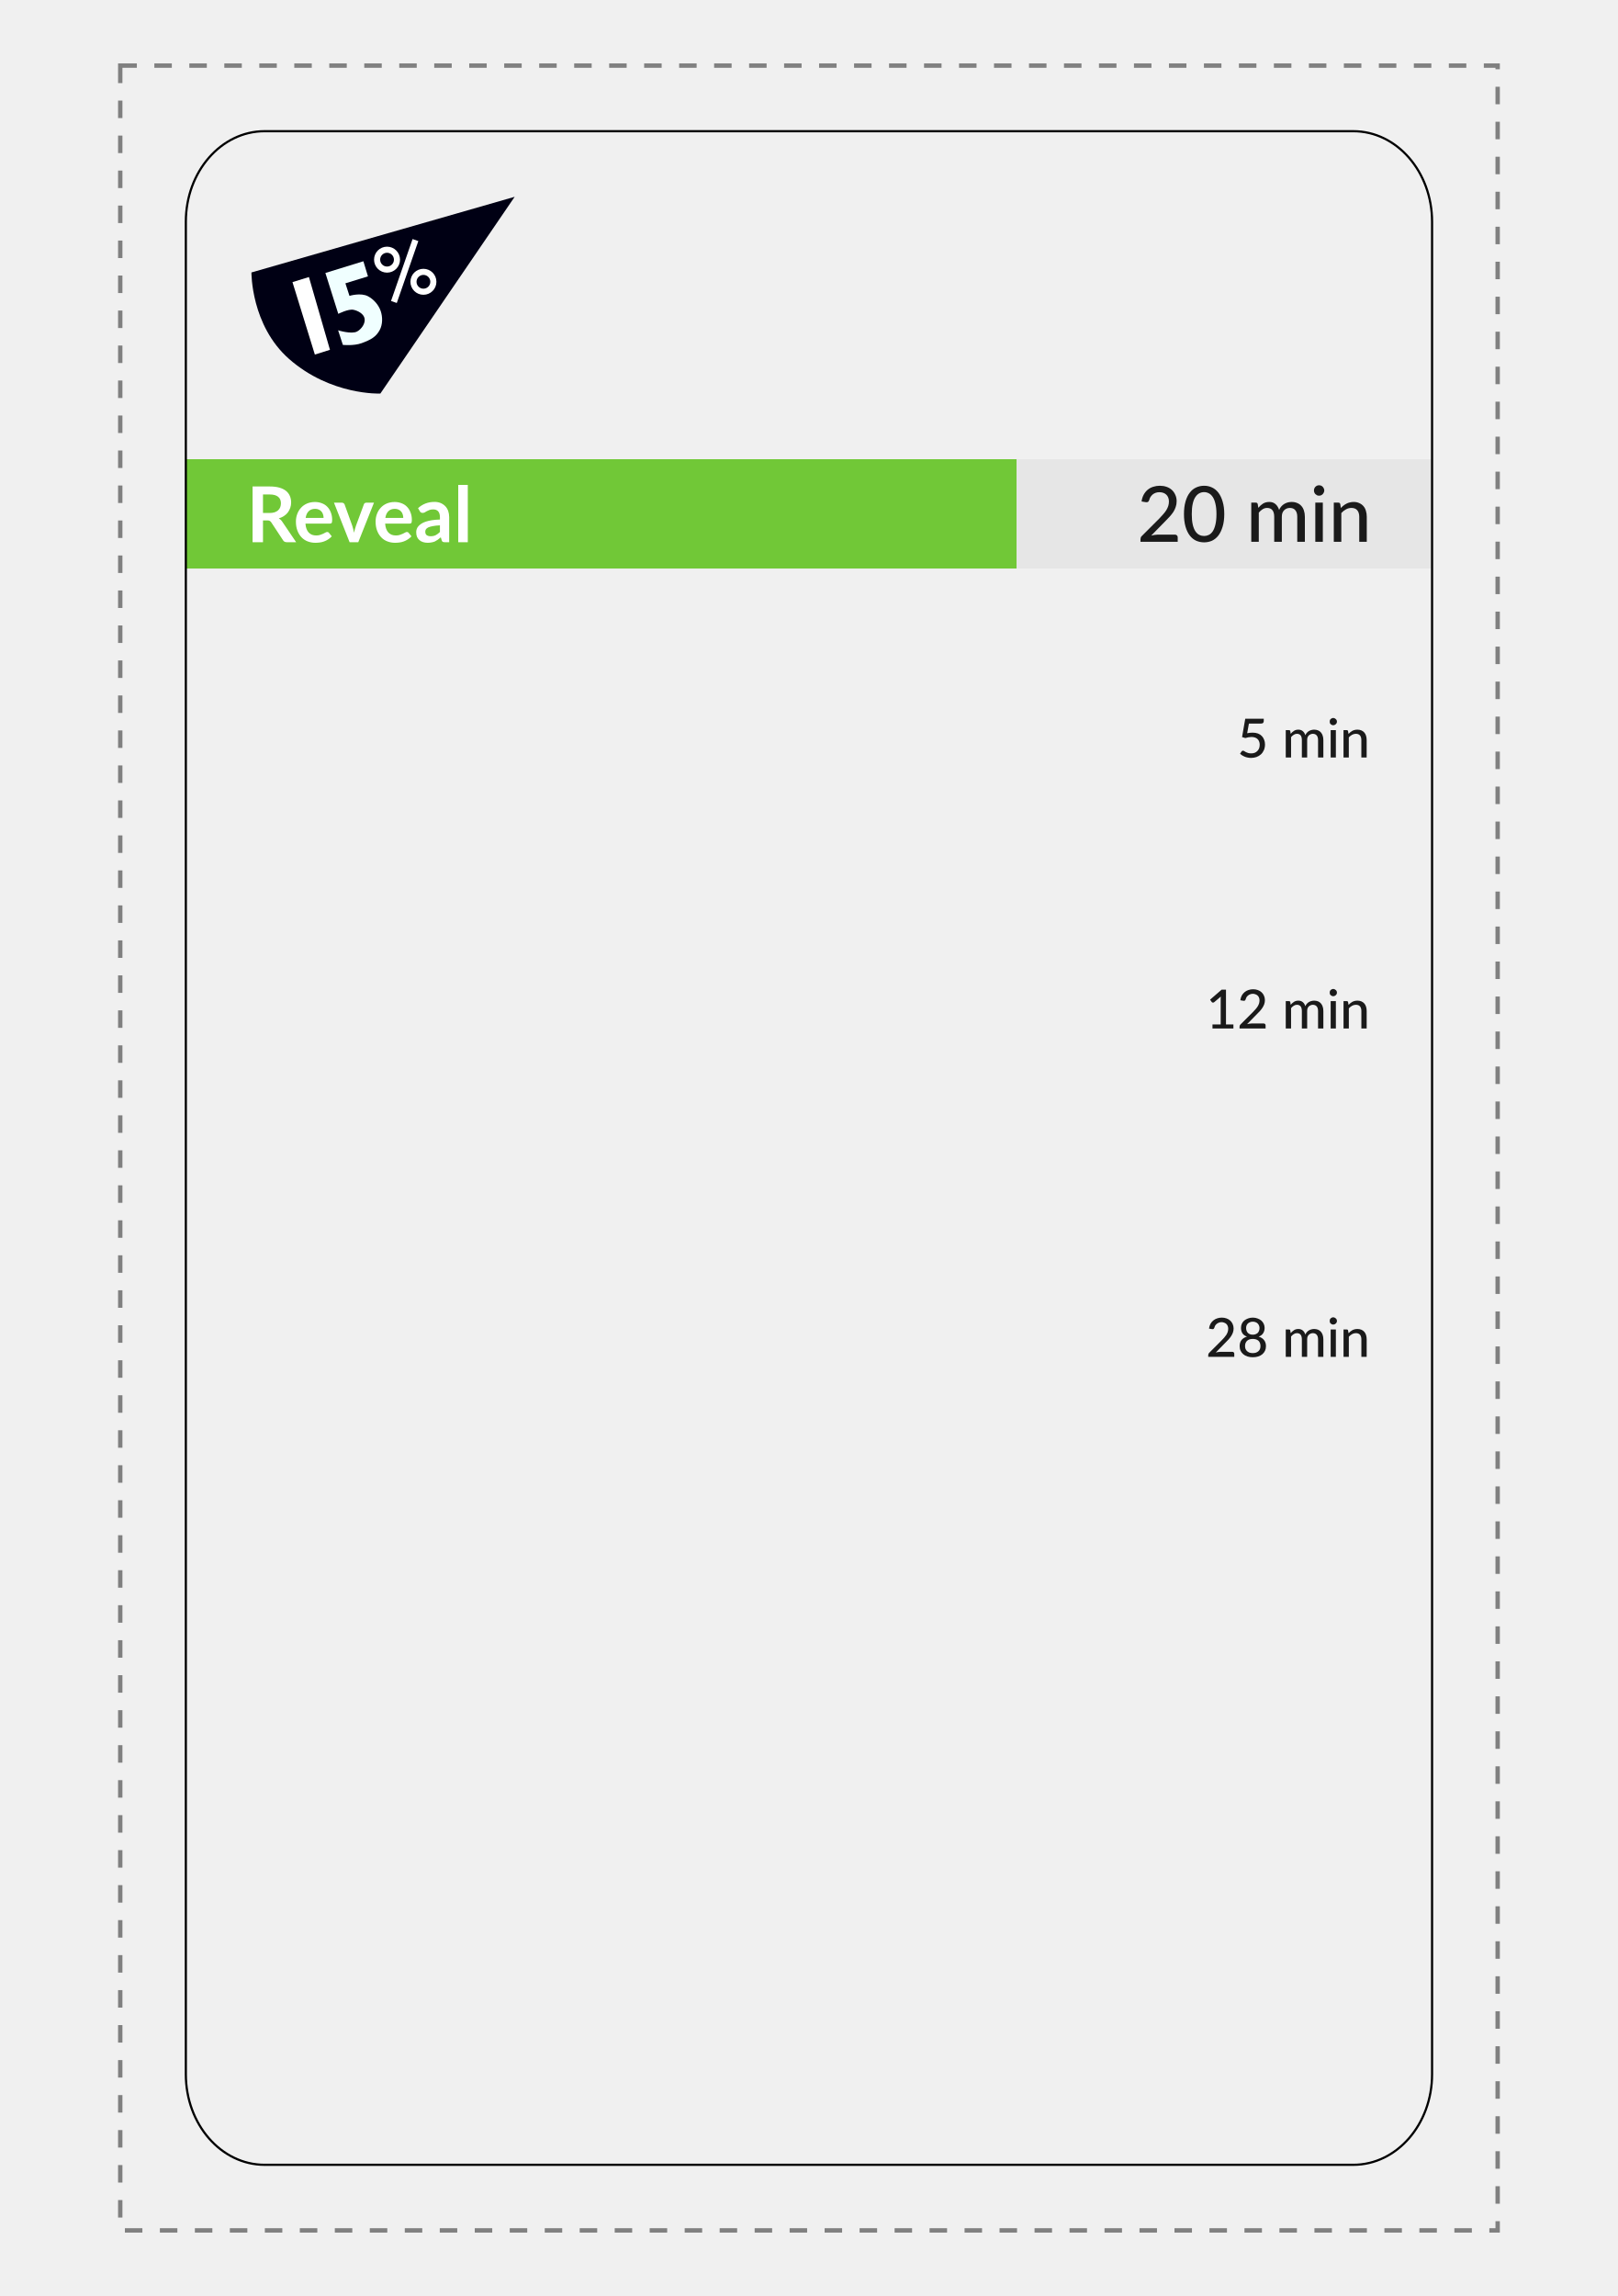
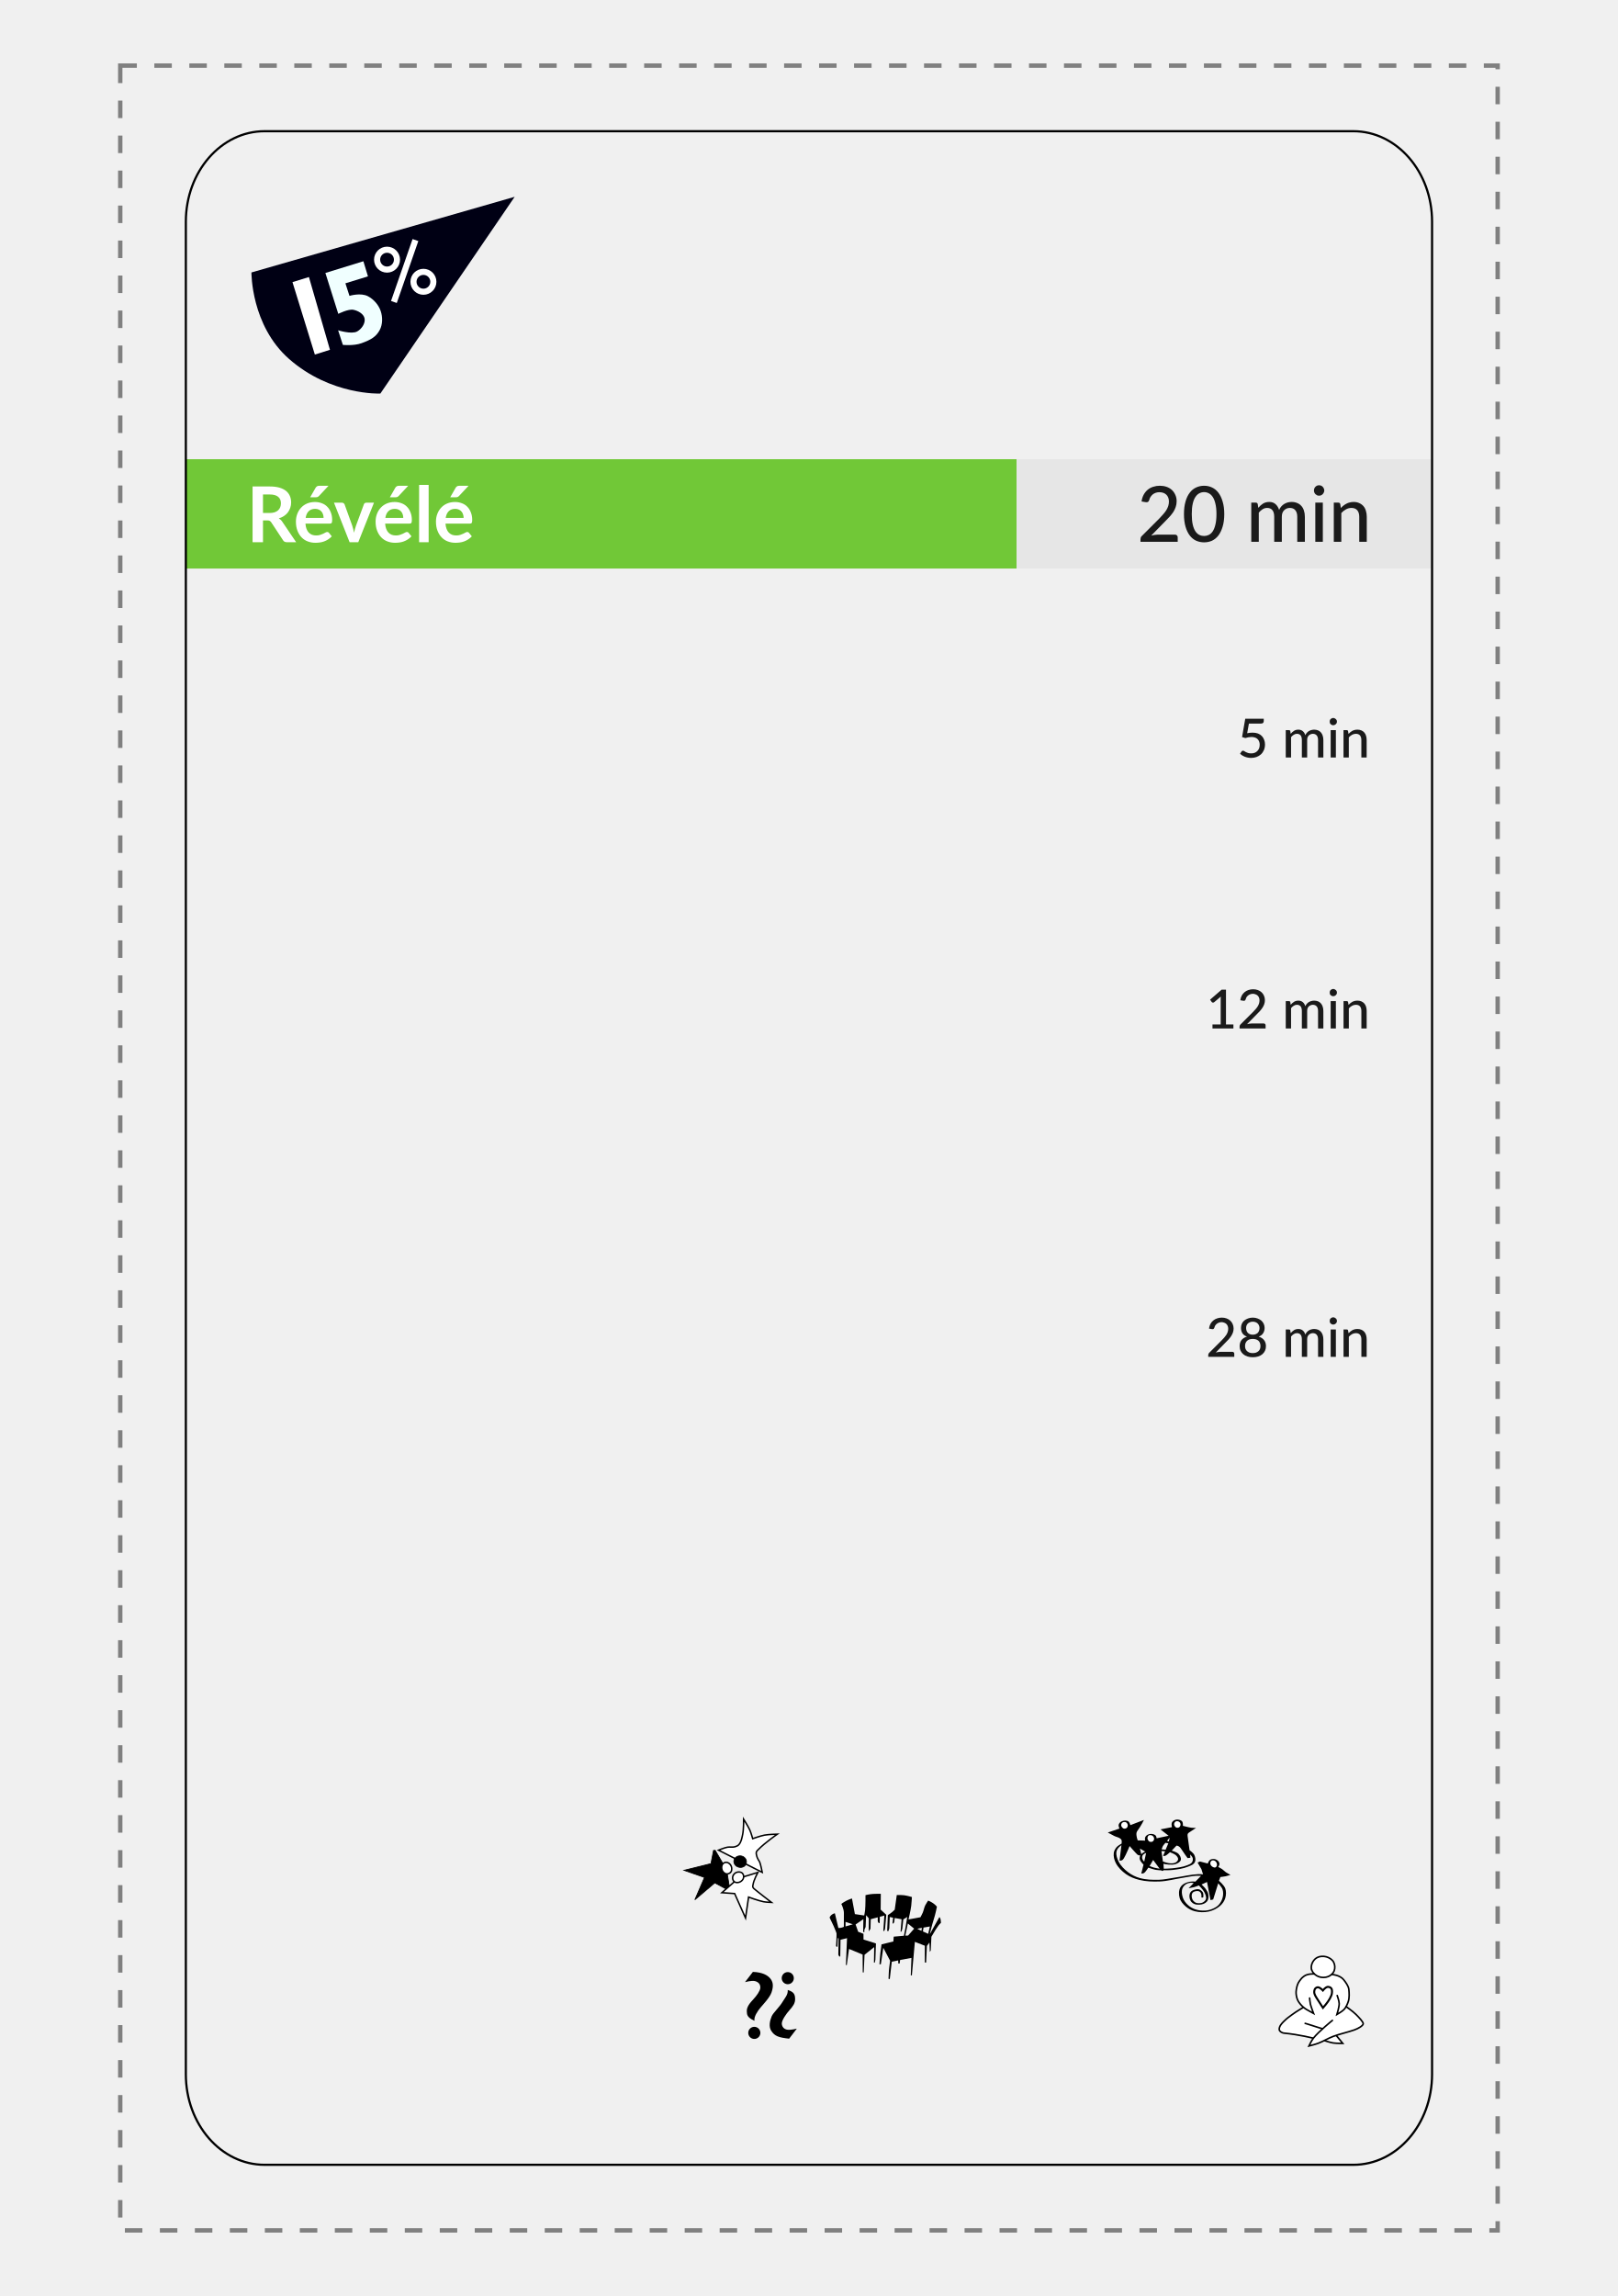
<svg xmlns="http://www.w3.org/2000/svg" xmlns:xlink="http://www.w3.org/1999/xlink" width="74mm" height="105mm" viewBox="0 0 262.205 372.047" id="svg2" version="1.1" enable-background="new">
  <defs id="defs4" />
  <g id="layer1" transform="translate(0,-680.315)" style="display:inline">
    <path style="fill:none;fill-rule:evenodd;stroke:#808080;stroke-width:0.709;stroke-linecap:butt;stroke-linejoin:miter;stroke-miterlimit:4;stroke-dasharray:2.835, 2.835;stroke-dashoffset:0;stroke-opacity:1" d="m 19.488,690.945 0,350.787 223.228,0 0,-350.787 z" id="path3350" transform="translate(4.3385302e-7,8.6660179e-6)" />
  </g>
  <g id="layer2" style="display:inline">
    <path style="fill:none;fill-opacity:1;stroke:none;stroke-width:0.709;stroke-miterlimit:4;stroke-dasharray:2.835, 2.835;stroke-dashoffset:0;stroke-opacity:1" d="m 42.884,21.259 c -7.071,0 -12.766,6.545 -12.766,14.674 l 0,38.477 201.969,0 0,-38.477 c 0,-8.129 -5.692,-14.674 -12.764,-14.674 l -176.439,0 z" id="rect4195-3" />
  </g>
  <g id="layer8" style="display:inline">
    <rect style="display:inline;fill:#71c837;fill-opacity:1;stroke:none;stroke-width:1;stroke-miterlimit:4;stroke-dasharray:none;stroke-dashoffset:0;stroke-opacity:1" id="rect4178" width="134.646" height="17.717" x="30.118" y="74.409" />
    <text xml:space="preserve" style="font-style:normal;font-weight:normal;line-height:0%;font-family:sans-serif;letter-spacing:0px;word-spacing:0px;display:inline;fill:#000000;fill-opacity:1;stroke:none;stroke-width:1px;stroke-linecap:butt;stroke-linejoin:miter;stroke-opacity:1" x="39.935" y="87.861" id="text4180">
-       <tspan id="tspan4182" x="39.935" y="87.861" style="font-style:normal;font-variant:normal;font-weight:bold;font-stretch:normal;font-size:12.5px;line-height:1.25;font-family:Lato;-inkscape-font-specification:'Lato Bold';fill:#ffffff">Reveal</tspan>
+       <tspan id="tspan4182" x="39.935" y="87.861" style="font-style:normal;font-variant:normal;font-weight:bold;font-stretch:normal;font-size:12.5px;line-height:1.25;font-family:Lato;-inkscape-font-specification:'Lato Bold';fill:#ffffff">Révélé</tspan>
    </text>
    <rect y="74.409" x="164.764" height="17.717" width="67.323" id="rect4191" style="display:inline;fill:#e6e6e6;fill-opacity:1;stroke:none;stroke-width:1;stroke-miterlimit:4;stroke-dasharray:none;stroke-dashoffset:0;stroke-opacity:1" />
    <text xml:space="preserve" style="font-style:normal;font-weight:normal;line-height:0%;font-family:sans-serif;letter-spacing:0px;word-spacing:0px;fill:#1a1a1a;fill-opacity:1;stroke:none;stroke-width:1px;stroke-linecap:butt;stroke-linejoin:miter;stroke-opacity:1" x="184.268" y="87.79" id="text4193">
      <tspan id="tspan4195" x="184.268" y="87.79" style="font-style:normal;font-variant:normal;font-weight:500;font-stretch:normal;font-size:12.5px;line-height:1.25;font-family:Lato;-inkscape-font-specification:'Lato Medium';fill:#1a1a1a">20 min</tspan>
    </text>
  </g>
  <g id="layer7">
    <path style="fill:none;fill-rule:evenodd;stroke:none;stroke-width:1px;stroke-linecap:butt;stroke-linejoin:miter;stroke-opacity:1" d="m 99.213,31.89 0,31.89 122.244,0 0,-31.89 z" id="path4300" />
    <flowRoot xml:space="preserve" style="font-style:normal;font-weight:normal;line-height:0.01%;font-family:sans-serif;text-align:end;letter-spacing:0px;word-spacing:0px;text-anchor:end;fill:#000000;fill-opacity:1;stroke:none;stroke-width:1px;stroke-linecap:butt;stroke-linejoin:miter;stroke-opacity:1" id="flowRoot4271" transform="translate(0,6.827254)">
      <flowRegion id="flowRegion4273">
        <use x="0" y="0" xlink:href="#path4300" id="use4275" width="100%" height="100%" />
      </flowRegion>
      <flowPara style="font-style:normal;font-variant:normal;font-weight:bold;font-stretch:normal;font-size:13.375px;line-height:1.25;font-family:Roboto;-inkscape-font-specification:'Roboto Bold';text-align:end;text-anchor:end" id="flowPara4277">15% Solutions</flowPara>
    </flowRoot>
  </g>
  <g id="layer6" style="display:inline">
    <path style="fill:none;fill-rule:evenodd;stroke:none;stroke-width:1px;stroke-linecap:butt;stroke-linejoin:miter;stroke-opacity:1" d="m 40.748,31.89 0,31.89 53.15,0 0,-31.89 z" id="path4213" />
    <g transform="matrix(1.645568,0,0,1.645568,-76.35134,-224.4666)" id="layer5-3">
      <g id="g903">
        <path style="fill:#000014;fill-opacity:1;stroke:none;stroke-width:0.265px;stroke-linecap:butt;stroke-linejoin:miter;stroke-opacity:1" d="M 71.161,163.236 97.086,155.786 83.856,175.163 c 0,0 -4.877,0.206 -8.987,-3.408 -3.76,-3.306 -3.708,-8.519 -3.708,-8.519 z" id="path867" />
        <path style="fill:#ffffff;fill-opacity:1;stroke:none;stroke-width:0.265px;stroke-linecap:butt;stroke-linejoin:miter;stroke-opacity:1" d="m 75.203,164.188 1.62,-0.501 2.071,7.166 -1.487,0.468 z" id="path874" />
        <path style="fill:#f0ffff;fill-opacity:1;stroke:none;stroke-width:0.265;stroke-linecap:butt;stroke-linejoin:miter;stroke-miterlimit:4;stroke-dasharray:none;stroke-opacity:1" d="m 80.816,165.541 -0.401,-1.236 2.222,-0.685 -0.451,-1.487 -3.742,1.153 1.27,4.026 c 0,0 0.983,-0.501 1.487,-0.401 0.455,0.091 1.012,0.396 1.102,0.852 0.097,0.484 -0.3,1.052 -0.735,1.286 -0.55,0.297 -1.871,-0.117 -1.871,-0.117 l 0.468,1.437 c 0,0 1.066,0.111 1.837,-0.167 0.95,-0.342 1.435,-0.642 1.787,-1.286 0.302,-0.553 0.304,-1.291 0.1,-1.888 -0.205,-0.602 -0.684,-1.144 -1.244,-1.445 -0.718,-0.386 -1.829,-0.042 -1.829,-0.042 z" id="path876" />
        <circle style="fill:none;fill-opacity:1;stroke:#ffffff;stroke-width:0.6;stroke-miterlimit:4;stroke-dasharray:none;stroke-opacity:1" id="path878" cx="84.516" cy="161.975" r="0.979" />
        <circle style="fill:none;fill-opacity:1;stroke:#ffffff;stroke-width:0.6;stroke-miterlimit:4;stroke-dasharray:none;stroke-opacity:1" id="path878-5" cx="88.099" cy="164.155" r="0.979" />
        <path style="fill:none;stroke:#ffffff;stroke-width:0.6;stroke-linecap:butt;stroke-linejoin:miter;stroke-miterlimit:4;stroke-dasharray:none;stroke-opacity:1" d="m 85.192,166.143 2.121,-6.097" id="path895" />
      </g>
    </g>
  </g>
  <g id="layer5" style="display:inline">
    <rect style="fill:none;fill-opacity:1;stroke:#000000;stroke-width:0.354;stroke-miterlimit:4;stroke-dasharray:none;stroke-dashoffset:0;stroke-opacity:1" id="rect4187" width="201.969" height="329.528" x="30.118" y="21.26" ry="14.674" rx="12.764" />
  </g>
  <g id="layer9" style="display:inline">
    <path style="fill:none;fill-rule:evenodd;stroke:none;stroke-width:1px;stroke-linecap:butt;stroke-linejoin:miter;stroke-opacity:1" d="M 40.748,102.756 V 340.157 H 184.252 V 102.756 H 40.748" id="path4245" />
    <flowRoot xml:space="preserve" style="font-style:normal;font-weight:normal;line-height:0.01%;font-family:sans-serif;letter-spacing:0px;word-spacing:0px;fill:#000000;fill-opacity:1;stroke:none;stroke-width:1px;stroke-linecap:butt;stroke-linejoin:miter;stroke-opacity:1" id="flowRoot4251">
      <flowRegion id="flowRegion4253">
        <use x="0" y="0" xlink:href="#path4245" id="use4255" width="100%" height="100%" />
      </flowRegion>
      <flowPara id="flowPara4257" style="font-style:normal;font-variant:normal;font-weight:bold;font-stretch:normal;font-size:8.75px;line-height:1.25;font-family:Roboto;-inkscape-font-specification:'Roboto Bold';fill:#999999;fill-opacity:1">Etapes</flowPara>
      <flowPara style="font-style:normal;font-variant:normal;font-weight:normal;font-stretch:normal;font-size:8.75px;line-height:1.25;font-family:Lato;-inkscape-font-specification:Lato;fill:#1a1a1a;fill-opacity:1" id="flowPara4344">Tout d'abord, chaque personne génère sa propre liste de 15 % de solutions.</flowPara>
      <flowPara style="font-style:normal;font-variant:normal;font-weight:normal;font-stretch:normal;font-size:8.75px;line-height:1.25;font-family:Lato;-inkscape-font-specification:Lato;fill:#1a1a1a;fill-opacity:1" id="flowPara4322"> </flowPara>
      <flowPara style="font-style:normal;font-variant:normal;font-weight:normal;font-stretch:normal;font-size:8.75px;line-height:1.25;font-family:Lato;-inkscape-font-specification:Lato;fill:#1a1a1a;fill-opacity:1" id="flowPara4330">Les individus partagent leurs idées avec un petit groupe, une personne à la fois.</flowPara>
      <flowPara style="font-style:normal;font-variant:normal;font-weight:normal;font-stretch:normal;font-size:8.75px;line-height:1.25;font-family:Lato;-inkscape-font-specification:Lato;fill:#1a1a1a;fill-opacity:1" id="flowPara4334">(3 min par personne)</flowPara>
      <flowPara style="font-style:normal;font-variant:normal;font-weight:normal;font-stretch:normal;font-size:8.75px;line-height:1.25;font-family:Lato;-inkscape-font-specification:Lato;fill:#1a1a1a;fill-opacity:1" id="flowPara4326"> </flowPara>
      <flowPara style="font-style:normal;font-variant:normal;font-weight:normal;font-stretch:normal;font-size:8.75px;line-height:1.25;font-family:Lato;-inkscape-font-specification:Lato;fill:#1a1a1a;fill-opacity:1" id="flowPara4328">Les membres du groupe se consultent mutuellement (en posant des questions de clarification et en donnant des conseils), une personne à la fois.</flowPara>
      <flowPara style="font-style:normal;font-variant:normal;font-weight:normal;font-stretch:normal;font-size:8.75px;line-height:1.25;font-family:Lato;-inkscape-font-specification:Lato;fill:#1a1a1a;fill-opacity:1" id="flowPara4340">(5-7 min par personne)</flowPara>
    </flowRoot>
  </g>
  <g id="layer4" style="display:inline">
    <text id="text4227" y="122.749" x="200.497" style="font-style:normal;font-weight:normal;line-height:0%;font-family:sans-serif;letter-spacing:0px;word-spacing:0px;fill:#1a1a1a;fill-opacity:1;stroke:none;stroke-width:1px;stroke-linecap:butt;stroke-linejoin:miter;stroke-opacity:1" xml:space="preserve">
      <tspan style="font-style:normal;font-variant:normal;font-weight:500;font-stretch:normal;font-size:8.75px;line-height:1.25;font-family:Lato;-inkscape-font-specification:'Lato Medium';fill:#1a1a1a" y="122.749" x="200.497" id="tspan4229">5 min</tspan>
    </text>
    <text id="text4231" y="166.66" x="195.421" style="font-style:normal;font-weight:normal;line-height:0%;font-family:sans-serif;letter-spacing:0px;word-spacing:0px;fill:#1a1a1a;fill-opacity:1;stroke:none;stroke-width:1px;stroke-linecap:butt;stroke-linejoin:miter;stroke-opacity:1" xml:space="preserve">
      <tspan style="font-style:normal;font-variant:normal;font-weight:500;font-stretch:normal;font-size:8.75px;line-height:1.25;font-family:Lato;-inkscape-font-specification:'Lato Medium';fill:#1a1a1a" y="166.66" x="195.421" id="tspan4233">12 min</tspan>
    </text>
    <path style="fill:none;fill-rule:evenodd;stroke:none;stroke-width:1px;stroke-linecap:butt;stroke-linejoin:miter;stroke-opacity:1" d="m 194.882,102.756 v 237.402 h 26.575 V 102.756 Z" id="path4239" />
    <text xml:space="preserve" style="font-style:normal;font-weight:normal;line-height:0%;font-family:sans-serif;letter-spacing:0px;word-spacing:0px;fill:#1a1a1a;fill-opacity:1;stroke:none;stroke-width:1px;stroke-linecap:butt;stroke-linejoin:miter;stroke-opacity:1" x="195.421" y="219.868" id="text4424">
      <tspan id="tspan4426" x="195.421" y="219.868" style="font-style:normal;font-variant:normal;font-weight:500;font-stretch:normal;font-size:8.75px;line-height:1.25;font-family:Lato;-inkscape-font-specification:'Lato Medium';fill:#1a1a1a">28 min</tspan>
    </text>
  </g>
  <g id="layer10" style="display:inline">
    <path style="fill:none;fill-rule:evenodd;stroke:none;stroke-width:1px;stroke-linecap:butt;stroke-linejoin:miter;stroke-opacity:1" d="m 40.748,269.282 v 70.876 H 221.457 v -70.876 z" id="path4343" />
    <flowRoot xml:space="preserve" style="font-style:normal;font-weight:normal;line-height:0.01%;font-family:sans-serif;letter-spacing:0px;word-spacing:0px;fill:#000000;fill-opacity:1;stroke:none;stroke-width:1px;stroke-linecap:butt;stroke-linejoin:miter;stroke-opacity:1" id="flowRoot4351" transform="translate(0,16.91513)">
      <flowRegion id="flowRegion4353">
        <use x="0" y="0" xlink:href="#path4343" id="use4355" width="100%" height="100%" />
      </flowRegion>
      <flowPara id="flowPara4357" style="font-style:normal;font-variant:normal;font-weight:bold;font-stretch:normal;font-size:8.75px;line-height:1.25;font-family:Roboto;-inkscape-font-specification:'Roboto Bold';fill:#999999;fill-opacity:1">Fonctionne Avec</flowPara>
-       <flowPara id="flowPara4359" style="font-style:normal;font-variant:normal;font-weight:normal;font-stretch:normal;font-size:8.75px;line-height:1.25;font-family:Lato;-inkscape-font-specification:Lato;fill:#1a1a1a">Troika Consulting, Wise Crowds, Open Space Technology, Integrated~Autonomy, Helping Heuristics</flowPara>
+       <flowPara id="flowPara4359" style="font-style:normal;font-variant:normal;font-weight:normal;font-stretch:normal;font-size:8.75px;line-height:1.25;font-family:Lato;-inkscape-font-specification:Lato;fill:#1a1a1a">Troïka Consulting           Wise Crowds</flowPara>
+       <flowPara style="font-style:normal;font-variant:normal;font-weight:normal;font-stretch:normal;font-size:8.75px;line-height:1.25;font-family:Lato;-inkscape-font-specification:Lato;fill:#1a1a1a" id="flowPara2">Open Space Technology </flowPara>
+       <flowPara style="font-style:normal;font-variant:normal;font-weight:normal;font-stretch:normal;font-size:8.75px;line-height:1.25;font-family:Lato;-inkscape-font-specification:Lato;fill:#1a1a1a" id="flowPara3">Autonomie intégrée           Helping Heuristics</flowPara>
    </flowRoot>
+     <g transform="matrix(0.2641529,0,0,0.2641529,23.30763,316.9354)" id="layer26" style="display:inline">
+       <g id="g4914">
+         <path style="fill:#000000;fill-opacity:1;stroke:none;stroke-width:0.265px;stroke-linecap:butt;stroke-linejoin:miter;stroke-opacity:1" d="m 368.846,16.09 4.829,-6.267 c 6.117,0.208 8.894,2.164 10.269,3.588 2.082,2.157 2.584,4.798 1.194,8.936 -1.071,3.189 -5.2,7.475 -6.816,9.403 -1.757,2.097 -4.134,5.589 -3.671,8.07 -4.796,-2.183 -4.552,-3.936 -4.696,-5.689 -0.235,-2.841 2.086,-5.46 4.035,-7.541 1.97,-2.103 4.095,-5.095 4.233,-6.879 0.202,-2.609 -1.533,-3.834 -3.373,-4.266 -1.938,-0.456 -6.003,0.645 -6.003,0.645 z" id="path4874" />
+         <path style="fill:#000000;fill-opacity:1;stroke:none;stroke-width:0.265px;stroke-linecap:butt;stroke-linejoin:miter;stroke-opacity:1" d="m 395.918,50.785 4.727,-6.17 c 0,0 -3.622,0.959 -5.738,0.678 -2.366,-0.314 -3.366,-2.004 -3.489,-3.621 -0.16,-2.094 2.814,-6.274 4.729,-8.401 2.133,-2.367 3.449,-4.199 3.44,-6.714 -0.012,-3.263 -0.992,-4.498 -4.531,-5.655 0.265,2.943 -1.862,5.035 -3.208,7.342 -1.868,3.203 -5.718,6.587 -6.681,8.897 -1.154,2.769 -1.822,6.291 -0.265,8.764 2.139,3.399 4.744,4.181 11.016,4.88 z" id="path4876" />
+         <circle style="opacity:1;fill:#000000;fill-opacity:1;stroke:none;stroke-width:0.515;stroke-linecap:round;stroke-miterlimit:4;stroke-dasharray:none;stroke-dashoffset:0;stroke-opacity:1" id="path4878-5" cx="395.078" cy="13.662" r="3.719" />
+         <circle style="opacity:1;fill:#000000;fill-opacity:1;stroke:none;stroke-width:0.515;stroke-linecap:round;stroke-miterlimit:4;stroke-dasharray:none;stroke-dashoffset:0;stroke-opacity:1" id="path4878-5-1" cx="374.551" cy="47.228" r="3.719" />
+       </g>
+     </g>
+     <g transform="matrix(0.4763327,0,0,0.4763327,85.25655,200.93)" id="layer10-3" style="display:inline">
+       <g id="g4652">
+         <path style="fill:#000000;fill-opacity:1;stroke:#000000;stroke-width:0.265px;stroke-linecap:butt;stroke-linejoin:miter;stroke-opacity:1" d="m 66.996,212.163 -2.651,-4.526 -0.568,0.033 -0.869,4.477 -9.187,2.272 6.982,2.439 -3.274,7.584 6.782,-5.746 4.577,2.472 0.535,-0.2 -0.869,-5.379 z" id="path4640" />
+         <path style="fill:#ffffff;fill-opacity:1;stroke:#000000;stroke-width:0.5;stroke-linecap:butt;stroke-linejoin:miter;stroke-miterlimit:4;stroke-dasharray:none;stroke-opacity:1" d="m 66.996,212.163 c 0.29,-0.295 0.744,-0.47 1.158,-0.449 0.45,0.023 0.892,0.289 1.205,0.614 0.325,0.338 0.535,0.81 0.591,1.276 0.057,0.478 0.016,1.04 -0.283,1.417 -0.317,0.401 -0.884,0.67 -1.394,0.638 -0.508,-0.032 -0.991,-0.398 -1.299,-0.803 -0.308,-0.405 -0.442,-0.957 -0.425,-1.465 0.015,-0.436 0.144,-0.917 0.449,-1.228 z" id="path4636" />
+         <path style="fill:#ffffff;fill-opacity:1;stroke:#000000;stroke-width:0.5;stroke-linecap:butt;stroke-linejoin:miter;stroke-miterlimit:4;stroke-dasharray:none;stroke-opacity:1" d="m 65.481,207.569 c 0,0 1.969,-0.806 3.007,-1.002 0.833,-0.158 1.724,0.098 2.539,-0.134 0.513,-0.146 1.056,-0.364 1.403,-0.768 0.804,-0.935 1.015,-2.268 1.27,-3.474 0.354,-1.682 0.334,-5.145 0.334,-5.145 0,0 1.526,2.41 2.105,3.708 0.415,0.933 0.969,2.907 0.969,2.907 0,0 2.637,-0.948 4.009,-1.203 1.438,-0.267 4.377,-0.334 4.377,-0.334 0,0 -4.196,2.893 -6.414,5.178 -0.396,0.407 -0.926,0.715 -0.735,1.67 0.391,1.955 0.907,1.906 1.236,2.907 0.347,1.055 0.768,3.241 0.768,3.241 z" id="path4642" />
+         <path style="fill:#ffffff;fill-opacity:1;stroke:#000000;stroke-width:0.5;stroke-linecap:butt;stroke-linejoin:miter;stroke-miterlimit:4;stroke-dasharray:none;stroke-opacity:1" d="m 66.617,222.035 5.546,-4.844 6.682,-2.038 c 0,0 -1.448,2.748 -1.604,4.076 -0.041,0.347 -0.357,0.834 0.301,1.437 0.694,0.636 5.947,4.677 5.947,4.677 0,0 -1.818,-0.06 -2.706,-0.234 -1.739,-0.34 -5.078,-1.57 -5.078,-1.57 l -1.036,7.116 -3.708,-8.319 z" id="path4644" />
+         <path style="fill:#ffffff;fill-opacity:1;stroke:#000000;stroke-width:0.5;stroke-linecap:butt;stroke-linejoin:miter;stroke-miterlimit:4;stroke-dasharray:none;stroke-opacity:1" d="m 70.658,215.848 c 0.273,-0.377 0.706,-0.668 1.158,-0.78 0.5,-0.124 1.096,-0.103 1.536,0.165 0.33,0.201 0.557,0.59 0.638,0.969 0.092,0.429 0.013,0.923 -0.213,1.299 -0.28,0.467 -0.777,0.838 -1.299,0.992 -0.492,0.146 -1.103,0.158 -1.536,-0.118 -0.38,-0.243 -0.608,-0.733 -0.661,-1.181 -0.055,-0.463 0.105,-0.969 0.378,-1.346 z" id="path4638" />
+         <path style="fill:#000000;fill-opacity:1;stroke:#000000;stroke-width:0.265px;stroke-linecap:butt;stroke-linejoin:miter;stroke-opacity:1" d="m 70.705,211.171 c 0.059,-0.499 0.396,-0.982 0.803,-1.276 0.427,-0.308 1.011,-0.431 1.536,-0.378 0.494,0.05 0.996,0.286 1.347,0.638 0.326,0.327 0.569,0.791 0.591,1.252 0.024,0.51 -0.162,1.076 -0.52,1.441 -0.384,0.392 -0.987,0.601 -1.536,0.591 -0.617,-0.012 -1.282,-0.279 -1.701,-0.732 -0.366,-0.397 -0.583,-0.999 -0.52,-1.536 z" id="path4634" />
+       </g>
+     </g>
+     <g transform="matrix(0.2661861,0,0,0.2661861,153.9463,247.0482)" style="display:inline" id="layer22">
+       <g id="g4745">
+         <path id="path4705" transform="matrix(0.2645833,0,0,0.2645833,96.1168,179.5567)" d="m 160.119,0.002 c -2.044,-0.027 -4.098,0.309 -5.93,1.098 -2.855,1.229 -5.663,3.44 -6.873,6.303 -1.31,3.098 0.291,10.084 0.291,10.084 l -26.34,5.127 18.74,14.672 -27.578,5.834 c 0,0 -0.645,-4.59 -2.113,-6.209 -2.001,-2.207 -5.185,-3.312 -8.141,-3.689 -3.569,-0.456 -7.473,0.125 -10.637,1.84 -2.395,1.299 -4.554,3.459 -5.561,5.99 -0.908,2.284 -0.064,7.373 -0.064,7.373 l -16.971,-0.531 c 0,0 -2.431,-5.995 -2.918,-11.844 C 65.711,32.271 65.585,29.32 68.678,25.176 77.175,13.79 83.174,0.869 83.174,0.869 L 51.973,12.891 c 0,0 -1.733,-6.245 -4.066,-8.221 -2.02,-1.71 -4.955,-2.309 -7.602,-2.297 -3.858,0.019 -7.978,1.112 -11.049,3.447 -2.121,1.613 -3.882,4.091 -4.33,6.717 -0.469,2.747 1.943,8.133 1.943,8.133 L 0,29.861 c 0,0 10.046,5.538 15.203,8.043 4.639,2.253 10.199,2.952 14.143,6.275 1.137,0.958 2.054,2.286 2.475,3.713 0.711,2.414 -0.115,7.549 -0.115,7.549 0,0 -8.349,4.427 -11.346,7.938 -3.25,3.807 -5.933,8.539 -6.57,13.504 -0.995,7.748 1.059,16.017 4.596,22.982 5.249,10.338 14.075,18.898 23.512,25.633 9,6.423 19.677,10.578 30.404,13.258 15.311,3.826 31.43,4.335 47.199,3.713 17.289,-0.682 34.168,-5.483 51.266,-8.133 10.895,-1.689 21.705,-4.209 32.705,-4.949 3.704,-0.249 11.137,0.176 11.137,0.176 l -13.082,13.26 c 0,0 -9.359,-1.639 -19.977,2.121 -6.233,2.208 -11.788,5.851 -14.672,11.312 -3.804,7.202 -3.684,16.574 -1.414,24.396 2.224,7.664 7.945,14.207 13.965,19.445 5.826,5.069 13.029,8.851 20.506,10.783 10.557,2.728 22.076,3.14 32.705,0.707 9.608,-2.199 19.008,-6.848 26.34,-13.436 5.13,-4.61 9.345,-10.714 11.312,-17.324 2.135,-7.173 2.52,-15.405 0,-22.451 -2.566,-7.175 -14.496,-17.676 -14.496,-17.676 l 3.359,-8.486 c 0,0 8.182,-0.898 12.197,-1.768 3.718,-0.805 10.961,-3.182 10.961,-3.182 0,0 -7.381,-3.821 -10.783,-6.188 -3.022,-2.103 -5.451,-4.986 -8.486,-7.07 -2.827,-1.942 -8.984,-5.014 -8.984,-5.014 0,0 3.944,-4.152 2.609,-9.035 -1.045,-3.824 -3.642,-5.682 -6.43,-7.375 -2.349,-1.427 -5.268,-2.074 -8.014,-1.941 -2.635,0.128 -5.426,0.94 -7.477,2.6 -2.381,1.927 -4.762,7.859 -4.762,7.859 l -17.855,-4.596 -5.479,2.475 8.838,15.203 3.713,11.844 c 0,0 -7.072,-0.701 -10.607,-0.529 -18.087,0.878 -35.813,5.396 -53.74,7.955 -12.424,1.773 -24.752,4.846 -37.299,5.125 -14.731,0.328 -29.843,-0.041 -44.018,-4.064 -9.557,-2.713 -18.795,-7.234 -26.693,-13.26 -8.727,-6.657 -16.935,-14.791 -21.92,-24.57 -3.507,-6.879 -6.198,-15.017 -4.93,-22.633 1.486,-8.919 11.451,-15.105 11.451,-15.105 l -4.4,35.439 c 0,0 3.677,0.694 6.541,-1.238 2.864,-1.933 4.732,-6.515 7.602,-11.844 2.87,-5.328 9.016,-20.328 9.016,-20.328 0,0 15.625,17.927 18.215,19.879 2.59,1.952 6.533,1.688 6.533,1.688 0,0 -2.837,3.728 -1.029,9.865 1.293,4.391 8.277,11.348 8.277,11.348 l -5.127,20.506 c 0,0 4.102,-0.091 5.844,-1.029 2.693,-1.452 4.371,-4.302 6.301,-6.676 1.515,-1.862 4.119,-5.906 4.119,-5.906 0,0 11.174,3.946 16.971,5.062 4.067,0.783 12.375,1.125 12.375,1.125 0,0 2.368,1.503 3.402,1.369 1.034,-0.134 2.076,-1.547 2.076,-1.547 0,0 14.31,0.162 21.391,-0.707 11.798,-1.448 23.852,-3.01 34.867,-7.477 9.508,-3.856 13.27,-5.067 16.045,-10.908 2.335,-4.915 0.891,-11.335 -1.414,-16.264 -2.164,-4.627 -10.867,-10.805 -10.867,-10.805 0,0 -4.117,-28.362 -4.48,-32.26 -0.363,-3.898 -0.209,-6.168 3.162,-8.336 3.371,-2.168 16.25,-10.648 16.25,-10.648 0,0 -6.02,0.106 -11.117,-0.5 -5.097,-0.606 -19.111,-4.271 -19.111,-4.271 0,0 0.412,-7.074 -1.467,-9.785 -1.669,-2.409 -4.823,-3.639 -7.684,-4.273 -1.168,-0.259 -2.391,-0.406 -3.617,-0.422 z m -17.594,41.658 -1.988,8.752 -4.242,-1.326 z m -9.801,11.951 6.688,0.875 -6.375,14.938 -9.062,-0.875 c 0,0 1.376,-5.196 2.879,-7.768 1.503,-2.572 5.871,-7.17 5.871,-7.17 z m 25.568,6.426 c 1.172,-0.009 6.128,0.381 10.432,7.199 4.918,7.792 14.887,21.451 14.887,21.451 l 6.398,-0.768 -0.41,-7.621 c 0,0 5.042,4.93 5.812,8.188 0.757,3.2 0.312,7.006 -1.5,9.75 -2.393,3.623 -7.03,5.266 -11.062,6.875 -10.728,4.281 -22.479,5.542 -33.938,7 -6.642,0.845 -20.062,1 -20.062,1 l -0.75,-11.312 c 0,0 8.204,1.769 12.375,1.875 5.651,0.143 11.675,0.53 16.875,-1.688 4.309,-1.838 9.518,-4.589 10.688,-9.125 1.228,-4.762 -1.87,-10.182 -5.188,-13.812 -3.916,-4.285 -15.688,-7.562 -15.688,-7.562 l 10.875,-11.438 c 0,0 0.088,-0.01 0.256,-0.012 z m -84.313,6.77 12.287,6.984 c 0,0 -2.583,0.93 -5.537,2.75 -1.195,0.736 -3.582,2.965 -3.582,2.965 z m 49.494,5.68 8.41,0.451 -4.598,10.611 c 0,0 2.361,0.819 5.25,-0.25 2.889,-1.069 10.438,-8.125 10.438,-8.125 0,0 10.412,3.564 14.188,7.312 2.387,2.37 4.997,5.588 4.688,8.938 -0.288,3.117 -3.075,5.858 -5.812,7.375 -4.363,2.418 -9.903,2.023 -14.875,1.625 -4.932,-0.395 -14.312,-3.938 -14.312,-3.938 z m -35.264,4.396 -4.33,19.889 c 0,0 -6.35,-5.028 -4.518,-12.506 1.296,-5.288 8.848,-7.383 8.848,-7.383 z m 16.176,16.088 14.938,20.064 c 0,0 -9.144,-1.423 -12.992,-2.475 -3.848,-1.051 -10.076,-3.625 -10.076,-3.625 z m 124.008,50.646 7.955,41.719 6.188,-1.502 11.58,-37.123 c 0,0 8.1,8.424 9.898,13.789 1.939,5.784 1.82,12.352 0.441,18.295 -1.442,6.213 -4.603,12.202 -8.838,16.971 -3.576,4.027 -8.438,6.887 -13.346,9.104 -5.542,2.503 -11.609,4.123 -17.678,4.508 -7.911,0.502 -16.116,-0.304 -23.6,-2.916 -6.455,-2.253 -12.599,-5.93 -17.502,-10.695 -4.841,-4.704 -9.088,-10.512 -11.049,-16.971 -2.063,-6.795 -3.194,-14.832 -0.266,-21.301 2.336,-5.159 7.458,-9.506 12.906,-11.049 7.715,-2.185 12.551,-0.178 12.551,-0.178 l -11.668,11.668 c 0,0 8.56,-1.331 12.729,-2.475 3.712,-1.018 10.871,-3.889 10.871,-3.889 0,0 9.465,9.226 12.375,15.025 2.49,4.963 5.263,10.774 3.977,16.176 -0.755,3.171 -3.588,5.714 -6.363,7.424 -2.799,1.725 -6.289,2.33 -9.576,2.367 -2.948,0.034 -6.1,-0.416 -8.633,-1.926 -3.064,-1.826 -5.804,-4.723 -7.016,-8.078 -1.527,-4.23 -2.046,-9.651 0.299,-13.488 1.56,-2.554 4.959,-3.693 7.895,-4.273 2.839,-0.562 6.437,-0.586 8.635,0.914 2.31,1.577 3.549,3.791 3.922,5.846 0.438,2.415 0.784,4.182 0.299,6.572 -0.465,2.293 4.509,1.837 4.529,-0.396 0.03,-3.279 0.414,-6.564 -0.889,-9.445 -1.216,-2.69 -3.604,-4.828 -6.072,-6.447 -1.322,-0.867 -2.892,-1.417 -4.461,-1.609 -2.437,-0.298 -4.931,0.216 -7.326,0.756 -2.095,0.472 -3.031,0.778 -6.072,2.152 -2.648,1.197 -5.42,4.285 -6.41,7.393 -1.595,5.005 -0.767,10.963 1.531,15.688 1.604,3.298 4.674,5.963 7.955,7.602 3.708,1.851 8.141,2.145 12.266,2.023 7.619,-0.224 14.004,-2.655 18.141,-7.77 3.172,-3.922 3.485,-9.837 2.916,-14.85 -0.546,-4.809 -3.248,-9.223 -5.922,-13.258 -2.649,-3.996 -9.811,-10.518 -9.811,-10.518 z" style="fill:#000000;fill-opacity:1;stroke:none;stroke-width:1px;stroke-linecap:butt;stroke-linejoin:miter;stroke-opacity:1" />
+         <path style="fill:#ffffff;fill-opacity:1;stroke:none;stroke-width:0.265px;stroke-linecap:butt;stroke-linejoin:miter;stroke-opacity:1" d="m 104.676,184.09 c -0.253,-0.354 -0.441,-0.804 -0.414,-1.238 0.031,-0.499 0.266,-1.031 0.648,-1.354 0.438,-0.37 1.083,-0.519 1.654,-0.471 0.387,0.033 0.786,0.219 1.051,0.503 0.416,0.445 0.694,1.09 0.674,1.699 -0.017,0.521 -0.266,1.084 -0.669,1.415 -0.441,0.363 -1.102,0.535 -1.662,0.421 -0.526,-0.107 -0.969,-0.54 -1.282,-0.977 z" id="path4707" />
+         <path style="fill:#ffffff;fill-opacity:1;stroke:none;stroke-width:0.265px;stroke-linecap:butt;stroke-linejoin:miter;stroke-opacity:1" d="m 121.023,189.258 c 0.471,-0.305 1.135,-0.302 1.677,-0.155 0.484,0.131 0.947,0.456 1.224,0.873 0.306,0.46 0.469,1.074 0.364,1.616 -0.103,0.534 -0.446,1.085 -0.925,1.344 -0.535,0.289 -1.268,0.288 -1.824,0.042 -0.501,-0.222 -0.854,-0.741 -1.078,-1.242 -0.166,-0.37 -0.232,-0.809 -0.154,-1.208 0.093,-0.477 0.307,-1.007 0.715,-1.271 z" id="path4709" />
+         <path style="fill:#ffffff;fill-opacity:1;stroke:none;stroke-width:0.265px;stroke-linecap:butt;stroke-linejoin:miter;stroke-opacity:1" d="m 136.575,182.944 c -0.131,-0.386 -0.103,-0.841 0.043,-1.221 0.155,-0.405 0.448,-0.803 0.836,-0.996 0.478,-0.237 1.093,-0.25 1.598,-0.08 0.472,0.159 0.913,0.52 1.146,0.96 0.24,0.454 0.295,1.039 0.153,1.532 -0.143,0.497 -0.489,0.994 -0.952,1.226 -0.486,0.243 -1.138,0.257 -1.631,0.029 -0.568,-0.262 -0.992,-0.857 -1.193,-1.45 z" id="path4711" />
+         <path style="fill:#ffffff;fill-opacity:1;stroke:none;stroke-width:0.265px;stroke-linecap:butt;stroke-linejoin:miter;stroke-opacity:1" d="m 159.391,204.575 c 0.516,-0.264 1.208,-0.208 1.739,0.025 0.561,0.246 1.017,0.772 1.263,1.333 0.232,0.53 0.304,1.183 0.117,1.731 -0.148,0.434 -0.478,0.883 -0.912,1.029 -0.528,0.177 -1.148,-0.061 -1.637,-0.327 -0.519,-0.283 -0.981,-0.738 -1.234,-1.272 -0.194,-0.41 -0.265,-0.913 -0.153,-1.352 0.117,-0.46 0.395,-0.949 0.817,-1.165 z" id="path4713" />
+       </g>
+     </g>
+     <g transform="matrix(0.3598127,0,0,0.3598128,26.0452,292.9765)" id="layer36" style="display:inline">
+       <g id="g4870">
+         <path style="fill:#000000;fill-opacity:1;stroke:none;stroke-width:1px;stroke-linecap:butt;stroke-linejoin:miter;stroke-opacity:1" d="m 1221.853,145.943 c -2.387,-0.004 -5.564,0.043 -8.726,0.238 -7.041,0.435 -13.352,2.111 -13.352,2.111 0,0 0.155,17.266 -0.697,25.84 -0.294,2.956 -1.52,8.783 -1.52,8.783 l -15.82,-2.371 -4.969,-26.596 c 0,0 -4.147,1.111 -9.76,3.947 -5.652,2.856 -8.354,5.377 -8.354,5.377 0,0 4.399,8.636 4.357,15.209 -0.05,7.746 -0.076,23.693 -0.076,23.693 0,0 -2.136,1.17 -4.896,1.693 -2.882,0.546 -4.428,0.217 -4.428,0.217 l -5.963,-24.916 c 0,0 -2.548,0.209 -5.533,2.572 -2.904,2.299 -3.408,4.766 -3.408,4.766 l 6.726,14.139 c 0,0 4.789,11.075 5.043,12.688 0.31,1.967 -0.84,21.936 -0.84,21.936 l 2.445,1.146 0.521,-15.223 1.389,0.854 -0.457,27.59 1.527,2.98 1.758,0.076 0.459,-28.508 11.082,-2.674 -1.949,45.506 1.514,0.434 3.836,-27.617 23.131,9.566 0.217,30.373 1.674,0.053 1.351,-30.047 16.43,-13.025 -0.379,26.428 1.406,-0.055 1.025,-4.809 0.973,-27.834 -21.18,-6.68 -0.076,-9.707 -9.02,-3.516 -4.356,-12.381 13.223,-9.096 -0.383,21.859 2.064,0.152 v -3.822 l 2.139,-4.891 0.842,-20.023 4.586,5.426 -0.154,22.088 2.982,-4.357 0.502,-16.328 11.879,-3.16 v 6.572 l 1.147,2.676 2.139,0.688 0.23,-10.93 7.719,-2.062 -1.758,26.061 1.605,0.23 1.375,-3.668 2.064,-23.924 -9.555,-8.789 L 1225.838,146 c 0,0 -1.598,-0.053 -3.984,-0.057 z m -55.98,47.846 12.375,4.055 -12.43,3.674 z" transform="scale(0.2645833)" id="path4849" />
+         <path style="fill:#000000;fill-opacity:1;stroke:none;stroke-width:1px;stroke-linecap:butt;stroke-linejoin:miter;stroke-opacity:1" d="m 1253.047,148.064 -3.516,24.992 c 0,0 -3.015,2.961 -4.662,4.279 -2.229,1.785 -7.031,4.891 -7.031,4.891 l -1.147,26.98 2.139,0.229 1.453,-4.738 0.84,-19.184 5.674,1.146 -1.012,9.707 1.566,0.152 1.338,-2.369 0.807,-6.994 11.721,2.121 -1.709,21.076 1.445,0.098 1.543,-5.197 1.668,-15.619 6.68,-4.238 -2.582,16.109 -3.09,15.889 -17.322,1.518 -0.611,8.256 -20.178,4.891 c 0,0 -1.47,10.18 -2.014,15.293 -0.656,6.174 -1.502,18.564 -1.502,18.564 l 2.369,0.076 4.176,-28.072 11.609,22.008 c 0,0 -1.002,7.421 -1.42,10.658 -0.518,4.015 -0.704,7.202 -0.912,11.357 -0.143,2.849 -0.365,8.771 -0.365,8.771 l 2.113,0.395 3.447,-29.549 10.815,-2.18 0.344,5.312 h 2.141 l 0.879,-6.076 19.295,-3.549 -1.143,29.65 1.834,0.152 5.121,-57.092 16.967,6.572 -0.076,28.584 2.293,0.076 1.258,-28.244 4.312,-5.83 0.697,16.014 1.603,-2.57 1.07,-23.238 c 0,0 4.788,-8.134 7.262,-12.152 3.121,-5.069 6.496,-9.631 8.941,-11.465 0,0 0.061,-2.711 -0.459,-5.502 -0.609,-3.266 -2.139,-4.434 -2.139,-4.434 l -16.357,29.195 c 0,0 3.738,-16.007 6.42,-24.15 3.494,-10.61 5.732,-22.699 5.732,-22.699 0,0 -2.363,-3.13 -6.648,-6.039 -4.133,-2.806 -8.254,-4.355 -8.254,-4.355 0,0 -3.683,5.279 -5.045,8.178 -1.863,3.967 -2.511,8.414 -4.203,12.457 -1.113,2.659 -3.898,7.721 -3.898,7.721 l -20.33,3.744 c 0,0 3.731,-15.441 4.662,-23.311 0.55,-4.633 1.147,-14.827 1.147,-14.827 0,0 -7.581,-2.333 -13.375,-3.058 -4.346,-0.475 -8.055,-0.503 -12.381,-0.381 z m 18.877,48.455 10.701,8.789 -10.318,11.77 -4.738,0.076 z m 37.488,5.082 -2.941,12.496 -8.943,-4.051 1.07,-6.572 z m -13.643,2.332 -0.727,5.043 -7.145,-3.439 z" transform="scale(0.2645833)" id="path4853" />
+       </g>
+     </g>
+     <g transform="matrix(0.4284174,0,0,0.4284174,114.2413,276.3143)" id="layer20" style="display:inline">
+       <g id="g1040">
+         <path style="fill:#ffffff;fill-opacity:1;stroke:none;stroke-width:0.401;stroke-linecap:round;stroke-miterlimit:4;stroke-dasharray:none;stroke-opacity:1" d="m 868.776,384.535 c -1.665,0.169 -3.268,0.923 -4.938,0.85 -1.109,-0.009 -2.15,0.38 -3.065,0.939 -1.489,0.282 -3.484,1.397 -4.742,2.176 -1.811,0.999 -2.414,2.436 -3.849,3.906 -0.548,0.815 -1.125,1.595 -1.617,2.439 -0.276,1.057 -1.707,1.4 -1.824,2.53 -1.118,1.379 -1.367,3.439 -2.221,4.944 -0.445,1.93 -0.408,4.119 -0.926,6.034 -0.272,3.196 0.748,6.596 1.596,9.711 0.115,1.158 0.459,2.344 1.129,3.3 0.279,1.306 1.073,2.436 1.748,3.554 0.892,1.037 1.616,2.233 2.537,3.241 0.444,0.744 1.712,1.86 1.712,1.86 l 0.211,3.143 c 0,0 -1.773,1.497 -2.829,2.094 -0.575,0.446 -1.423,0.534 -1.82,1.237 -0.811,0.348 -1.376,1.055 -2.254,1.264 -0.775,0.701 -1.759,1.092 -2.576,1.728 -0.804,0.329 -1.345,1.027 -2.193,1.267 -0.791,0.644 -1.692,1.087 -2.452,1.778 -1.031,0.598 -1.961,1.343 -2.889,2.051 -1.189,0.665 -2.033,1.803 -3.27,2.368 -1.408,1.112 -2.644,2.457 -4.068,3.591 -2.427,2.168 -4.67,4.584 -6.56,7.217 -0.764,1.311 -2.045,2.659 -1.804,4.236 -0.233,2.294 1.172,4.836 3.172,5.46 1.793,1 4.994,0.496 6.943,1.063 3.861,0.471 7.696,1.143 11.575,1.484 2.084,0.424 4.194,0.66 6.299,0.965 3.036,0.614 6.128,0.886 9.143,1.597 2.609,0.351 4.986,1.712 7.579,2.151 l 3.395,1.326 c -0.855,1.637 -1.411,3.065 -2.321,4.694 -0.62,1.124 -3.903,4.422 -2.781,5.404 1.454,1.312 6.305,-1.529 7.886,-1.978 1.249,-0.452 2.488,-0.911 3.712,-1.443 1.288,-0.298 2.321,-1.211 3.654,-1.359 1.092,-0.561 2.182,-1.128 3.296,-1.655 1.376,-0.438 2.568,-0.906 2.568,-0.906 l 10.25,3.518 15.809,1.15 -9.192,-11.137 c 0,0 -0.187,-0.668 1.353,-0.959 2.476,-1.043 5.154,-1.537 7.703,-2.386 2.379,-0.594 4.729,-1.321 7.025,-2.16 1.746,-0.334 3.349,-1.09 5.046,-1.588 1.95,-0.772 3.908,-1.527 5.778,-2.488 1.222,-0.273 2.51,-0.668 3.705,-1.026 0.765,-0.648 2.641,-1.066 3.345,-1.776 1.349,-1.076 3.496,-2.224 4.097,-3.963 0.481,-1.366 -1.443,-3.961 -2.008,-5.109 -1.235,-1.25 -2.098,-2.703 -3.383,-3.923 -1.389,-1.726 -3.516,-3.226 -4.943,-4.898 -0.873,-1.188 -2.195,-1.635 -3.264,-2.662 -1.346,-1.224 -2.76,-1.759 -4.116,-2.927 -0.726,-0.863 -6.242,-5.501 -6.242,-5.501 l 0.424,-2.065 c 0.449,-1.4 1.297,-2.644 1.49,-4.131 0.812,-1.635 1.147,-2.924 1.387,-4.695 0.909,-3.306 1.025,-7.14 0.283,-10.449 -0.169,-1.537 0.008,-3.681 -0.701,-5.083 -0.238,-1.39 -1.132,-2.813 -1.789,-4.061 -0.187,-1.135 -1.424,-1.511 -1.567,-2.65 -0.523,-0.862 -1.025,-1.724 -1.589,-2.571 -1.348,-1.716 -2.795,-3.445 -4.62,-4.709 -0.713,-0.991 -2.049,-1.037 -2.916,-1.83 -1.263,-0.4 -2.288,-1.337 -3.654,-1.448 -1.569,-1.271 -3.806,-0.544 -5.444,-1.622 -1.336,-0.507 -2.91,-0.194 -3.981,0.714 -1.092,0.216 -1.806,1.147 -2.927,1.291 -1.469,1 -3.413,0.486 -4.871,1.508 -2.147,0.074 -4.25,0.118 -6.383,-0.018 -0.871,-0.72 -2.055,-0.622 -3.049,-0.893 -0.681,-0.838 -1.854,-0.667 -2.546,-1.43 -0.816,-0.273 -1.58,-0.595 -2.258,-1.147 -1.041,-0.582 -2.187,-1.15 -3.407,-1.137 z m 6.802,3.84 c 0.022,0.12 -0.027,-0.106 0,0 z m 34.97,2.894 c 0.077,0.322 -0.178,-0.566 0,0 z m 3.178,2.991 c 0.034,0.137 -0.071,-0.214 0,0 z m 7.492,40.356 c 0.049,0.009 -0.046,-0.006 0,0 z m 15.456,23.819 c -0.243,0.068 0.096,-0.036 0,0 z m -0.977,0.187 c -0.079,0.309 0.044,-0.237 0,0 z" id="path1029" transform="scale(0.2645833)" />
+         <path style="fill:#ffffff;fill-opacity:1;stroke:#000000;stroke-width:0.6;stroke-linecap:butt;stroke-linejoin:miter;stroke-miterlimit:4;stroke-dasharray:none;stroke-opacity:1" d="m 229.604,100.332 c -0.335,-0.773 -0.266,-1.735 0.023,-2.526 0.348,-0.953 1.042,-1.876 1.942,-2.346 1.043,-0.544 2.384,-0.609 3.516,-0.292 1.082,0.302 2.185,0.996 2.727,1.98 0.538,0.977 0.618,2.299 0.214,3.339 -0.371,0.957 -1.267,1.749 -2.218,2.136 -1.14,0.464 -2.544,0.467 -3.692,0.023 -1.062,-0.411 -2.061,-1.269 -2.513,-2.314 z" id="path1007" />
+         <path style="fill:none;stroke:#000000;stroke-width:0.6;stroke-linecap:round;stroke-linejoin:miter;stroke-miterlimit:4;stroke-dasharray:none;stroke-opacity:1" d="m 237.369,119.217 c 0,0 -5.164,4.157 -7.203,6.735 -0.702,0.887 -1.684,2.947 -1.684,2.947 0,0 2.367,-0.602 3.508,-1.029 1.96,-0.733 3.745,-1.888 5.706,-2.619 2.404,-0.896 5.656,-1.604 8.018,-2.449 1.494,-0.534 3.234,-1.575 3.314,-2.289 0.077,-0.687 -1.676,-2.488 -2.726,-3.541 -1.137,-1.139 -3.707,-2.947 -3.707,-2.947" id="path1009" />
+         <path style="fill:none;stroke:#000000;stroke-width:0.6;stroke-linecap:round;stroke-linejoin:miter;stroke-miterlimit:4;stroke-dasharray:none;stroke-opacity:1" d="m 239.182,109.813 c 0,0 0.726,1.943 0.754,3.048 0.032,1.266 -0.856,4.108 -0.856,4.108 0,0 1.971,-1.127 2.685,-1.869 0.761,-0.79 1.294,-2.069 1.637,-3.11 0.422,-1.282 0.336,-3.172 0.187,-4.514 -0.141,-1.264 -1.174,-2.652 -1.964,-3.648 -1.412,-1.78 -4.407,-1.989 -4.407,-1.989" id="path1011" />
+         <path style="fill:none;stroke:#000000;stroke-width:0.6;stroke-linecap:round;stroke-linejoin:miter;stroke-miterlimit:4;stroke-dasharray:none;stroke-opacity:1" d="m 230.438,101.641 c 0,0 -2.44,-0.162 -3.793,0.862 -0.905,0.685 -1.043,0.883 -1.721,1.793 -0.716,0.961 -1,2.053 -1.197,3.235 -0.177,1.062 -0.108,1.916 0.143,2.963 0.23,0.956 0.658,1.689 1.279,2.451 0.703,0.863 1.529,1.605 2.484,2.177 0.766,0.459 2.614,1.47 2.614,1.47 0,0 -0.905,-2.361 -1.183,-3.462 -0.177,-0.701 -0.314,-2.366 -0.314,-2.366" id="path1013" />
+         <path style="fill:#ffffff;fill-opacity:1;stroke:#000000;stroke-width:0.765;stroke-linecap:butt;stroke-linejoin:miter;stroke-miterlimit:4;stroke-dasharray:none;stroke-opacity:1" d="m 233.798,114.477 c 0,0 1.909,-2.175 2.602,-3.511 0.335,-0.644 0.833,-1.515 0.826,-2.485 -0.006,-0.732 0.041,-1.728 -1.379,-1.948 -0.923,-0.143 -2.079,1.365 -2.079,1.365 0,0 -1.302,-1.456 -2.162,-1.181 -0.913,0.292 -1.095,1.042 -1.117,1.698 -0.033,0.941 0.631,1.85 1.12,2.655 0.656,1.083 2.19,3.407 2.19,3.407 z" id="path1015" />
+         <path style="fill:none;stroke:#000000;stroke-width:0.6;stroke-linecap:butt;stroke-linejoin:miter;stroke-miterlimit:4;stroke-dasharray:none;stroke-opacity:1" d="m 226.424,114.259 c 0,0 -2.809,1.653 -4.349,2.809 -1.175,0.881 -1.887,1.31 -3.241,2.682 -0.569,0.577 -1.632,1.667 -1.58,2.898 0.032,0.747 1.15,1.309 1.69,1.362 6.043,0.589 11.221,1.942 11.221,1.942" id="path1017" />
+         <path style="fill:none;stroke:#000000;stroke-width:0.6;stroke-linecap:round;stroke-linejoin:miter;stroke-miterlimit:4;stroke-dasharray:none;stroke-opacity:1" d="m 227.065,120.339 c 0,0 2.482,0.73 3.684,1.147 0.95,0.33 2.87,0.883 2.87,0.883" id="path1019" />
+         <path style="fill:none;stroke:#000000;stroke-width:0.6;stroke-linecap:butt;stroke-linejoin:miter;stroke-miterlimit:4;stroke-dasharray:none;stroke-opacity:1" d="m 238.865,124.97 2.432,2.947 c 0,0 -2.497,0.011 -3.698,-0.179 -1.145,-0.181 -3.271,-0.897 -3.271,-0.897" id="path1021" />
+       </g>
+     </g>
  </g>
</svg>
